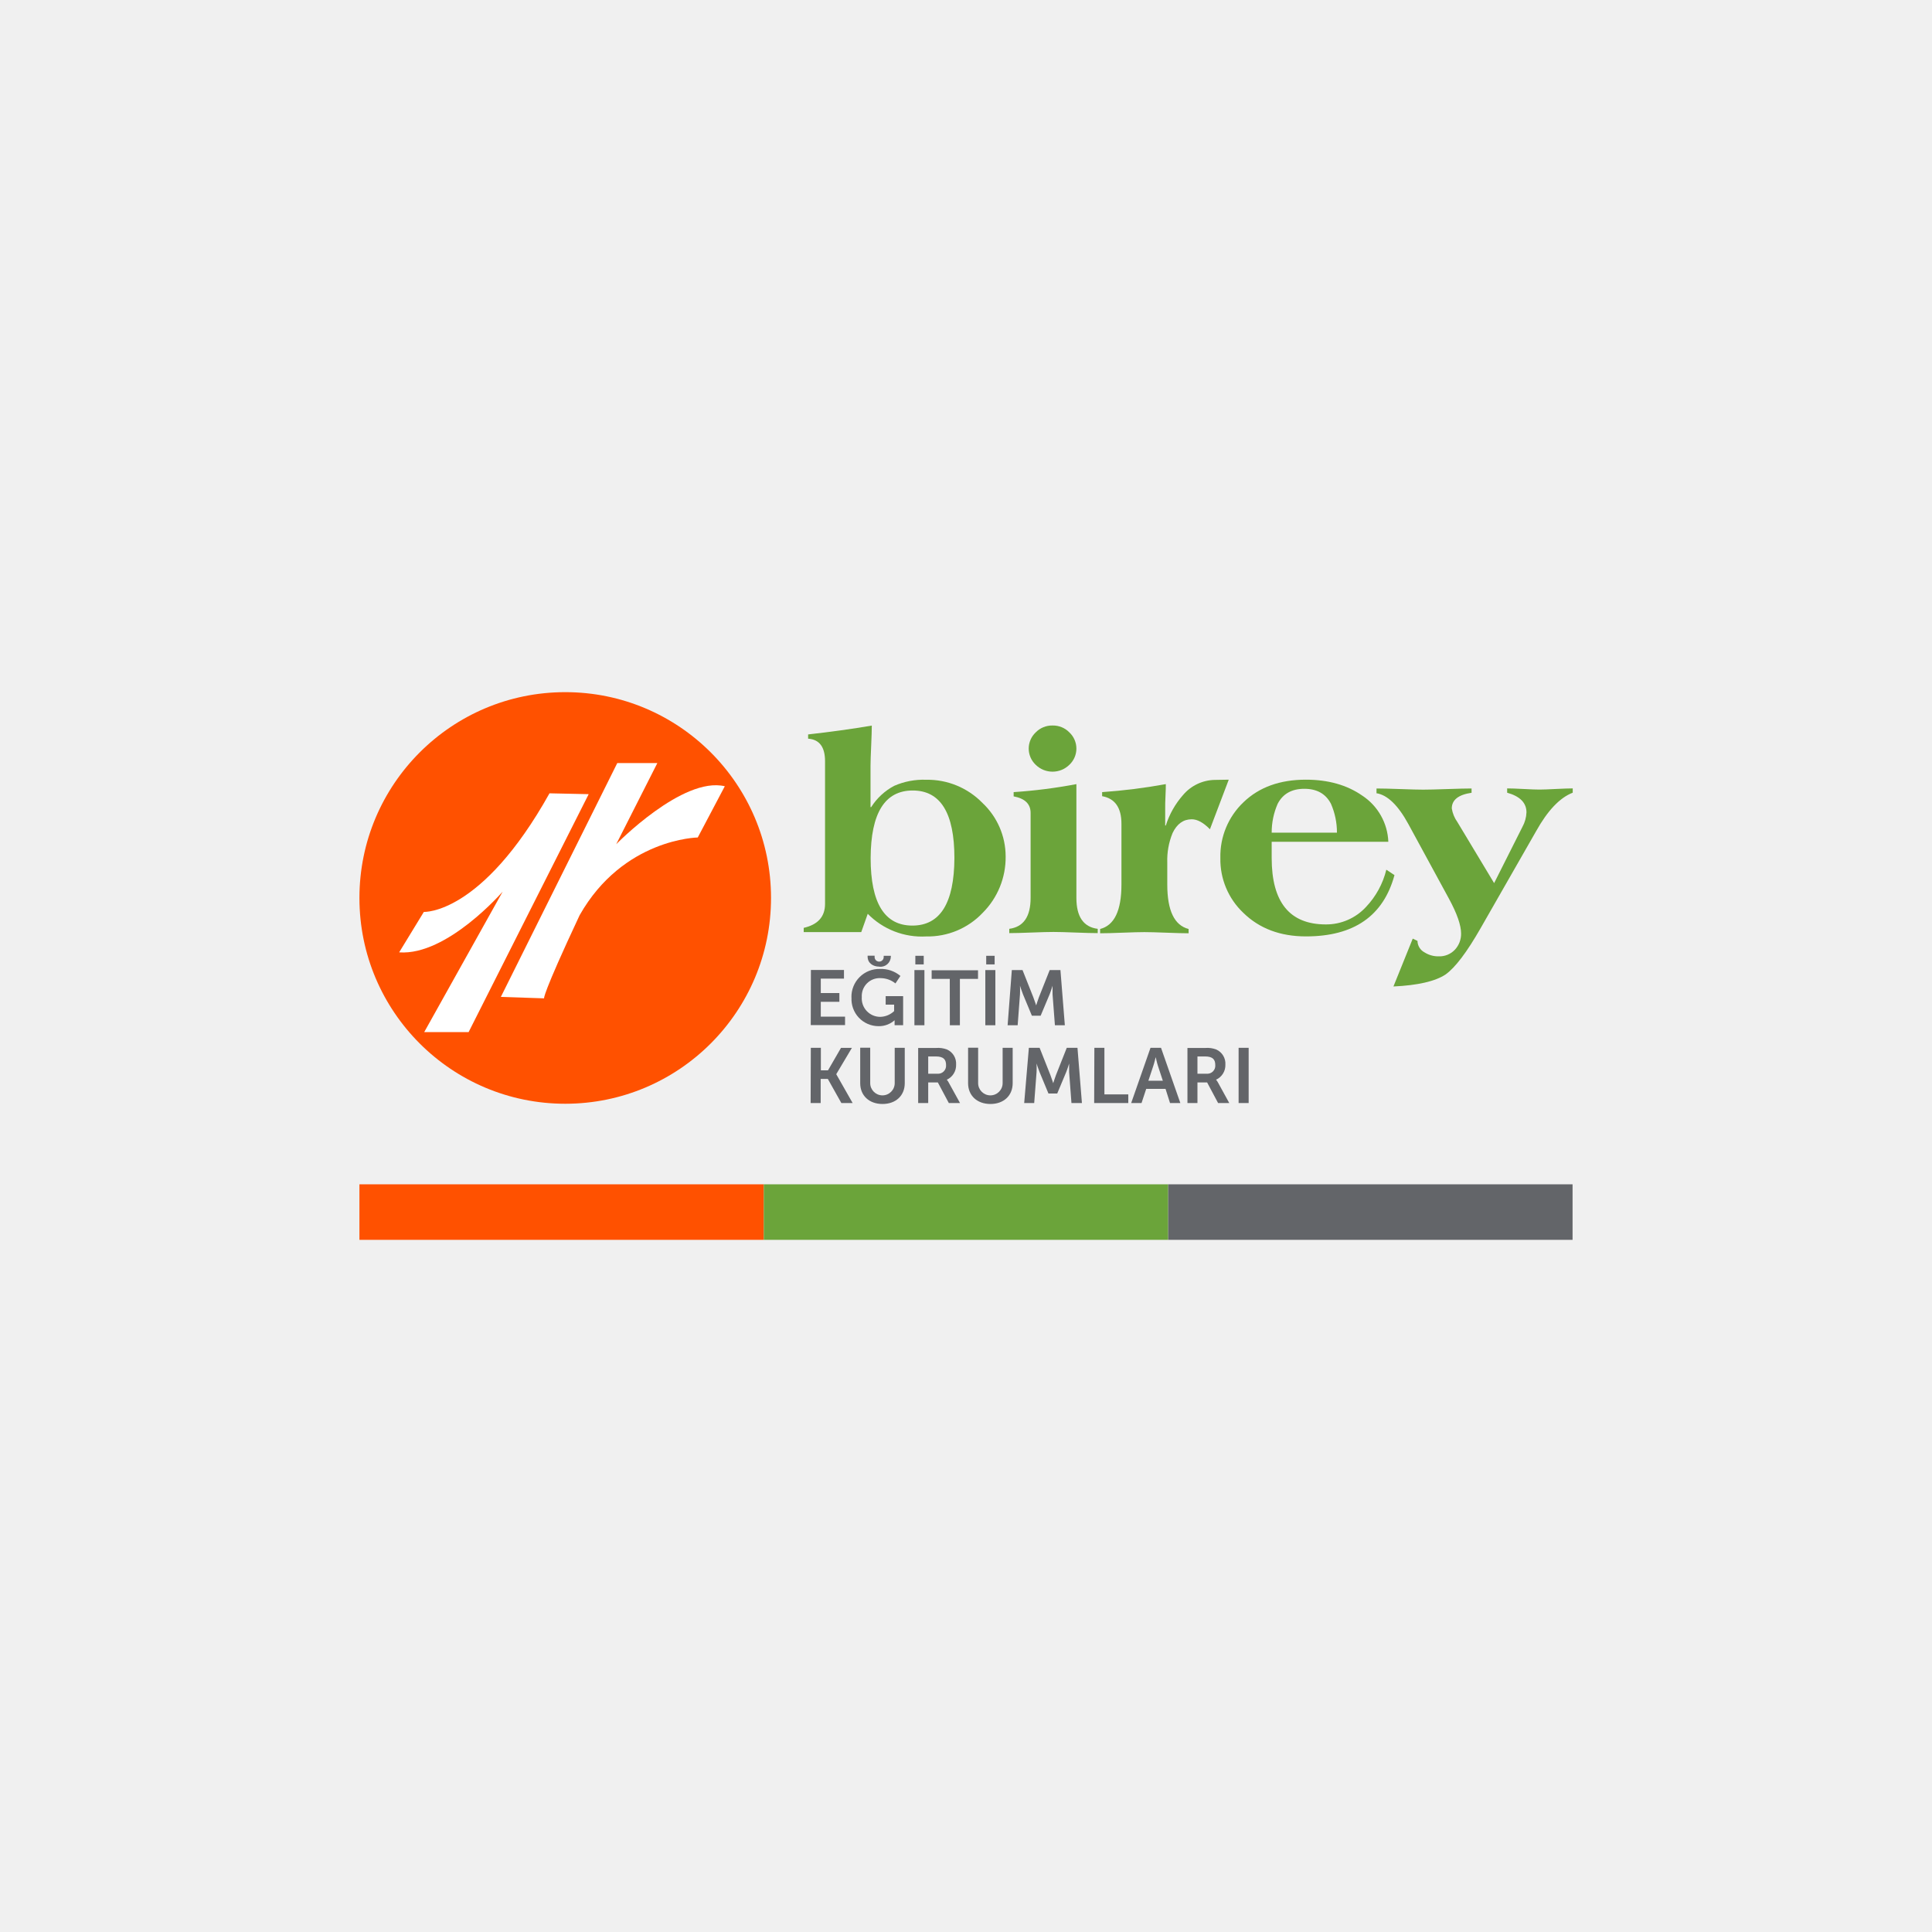
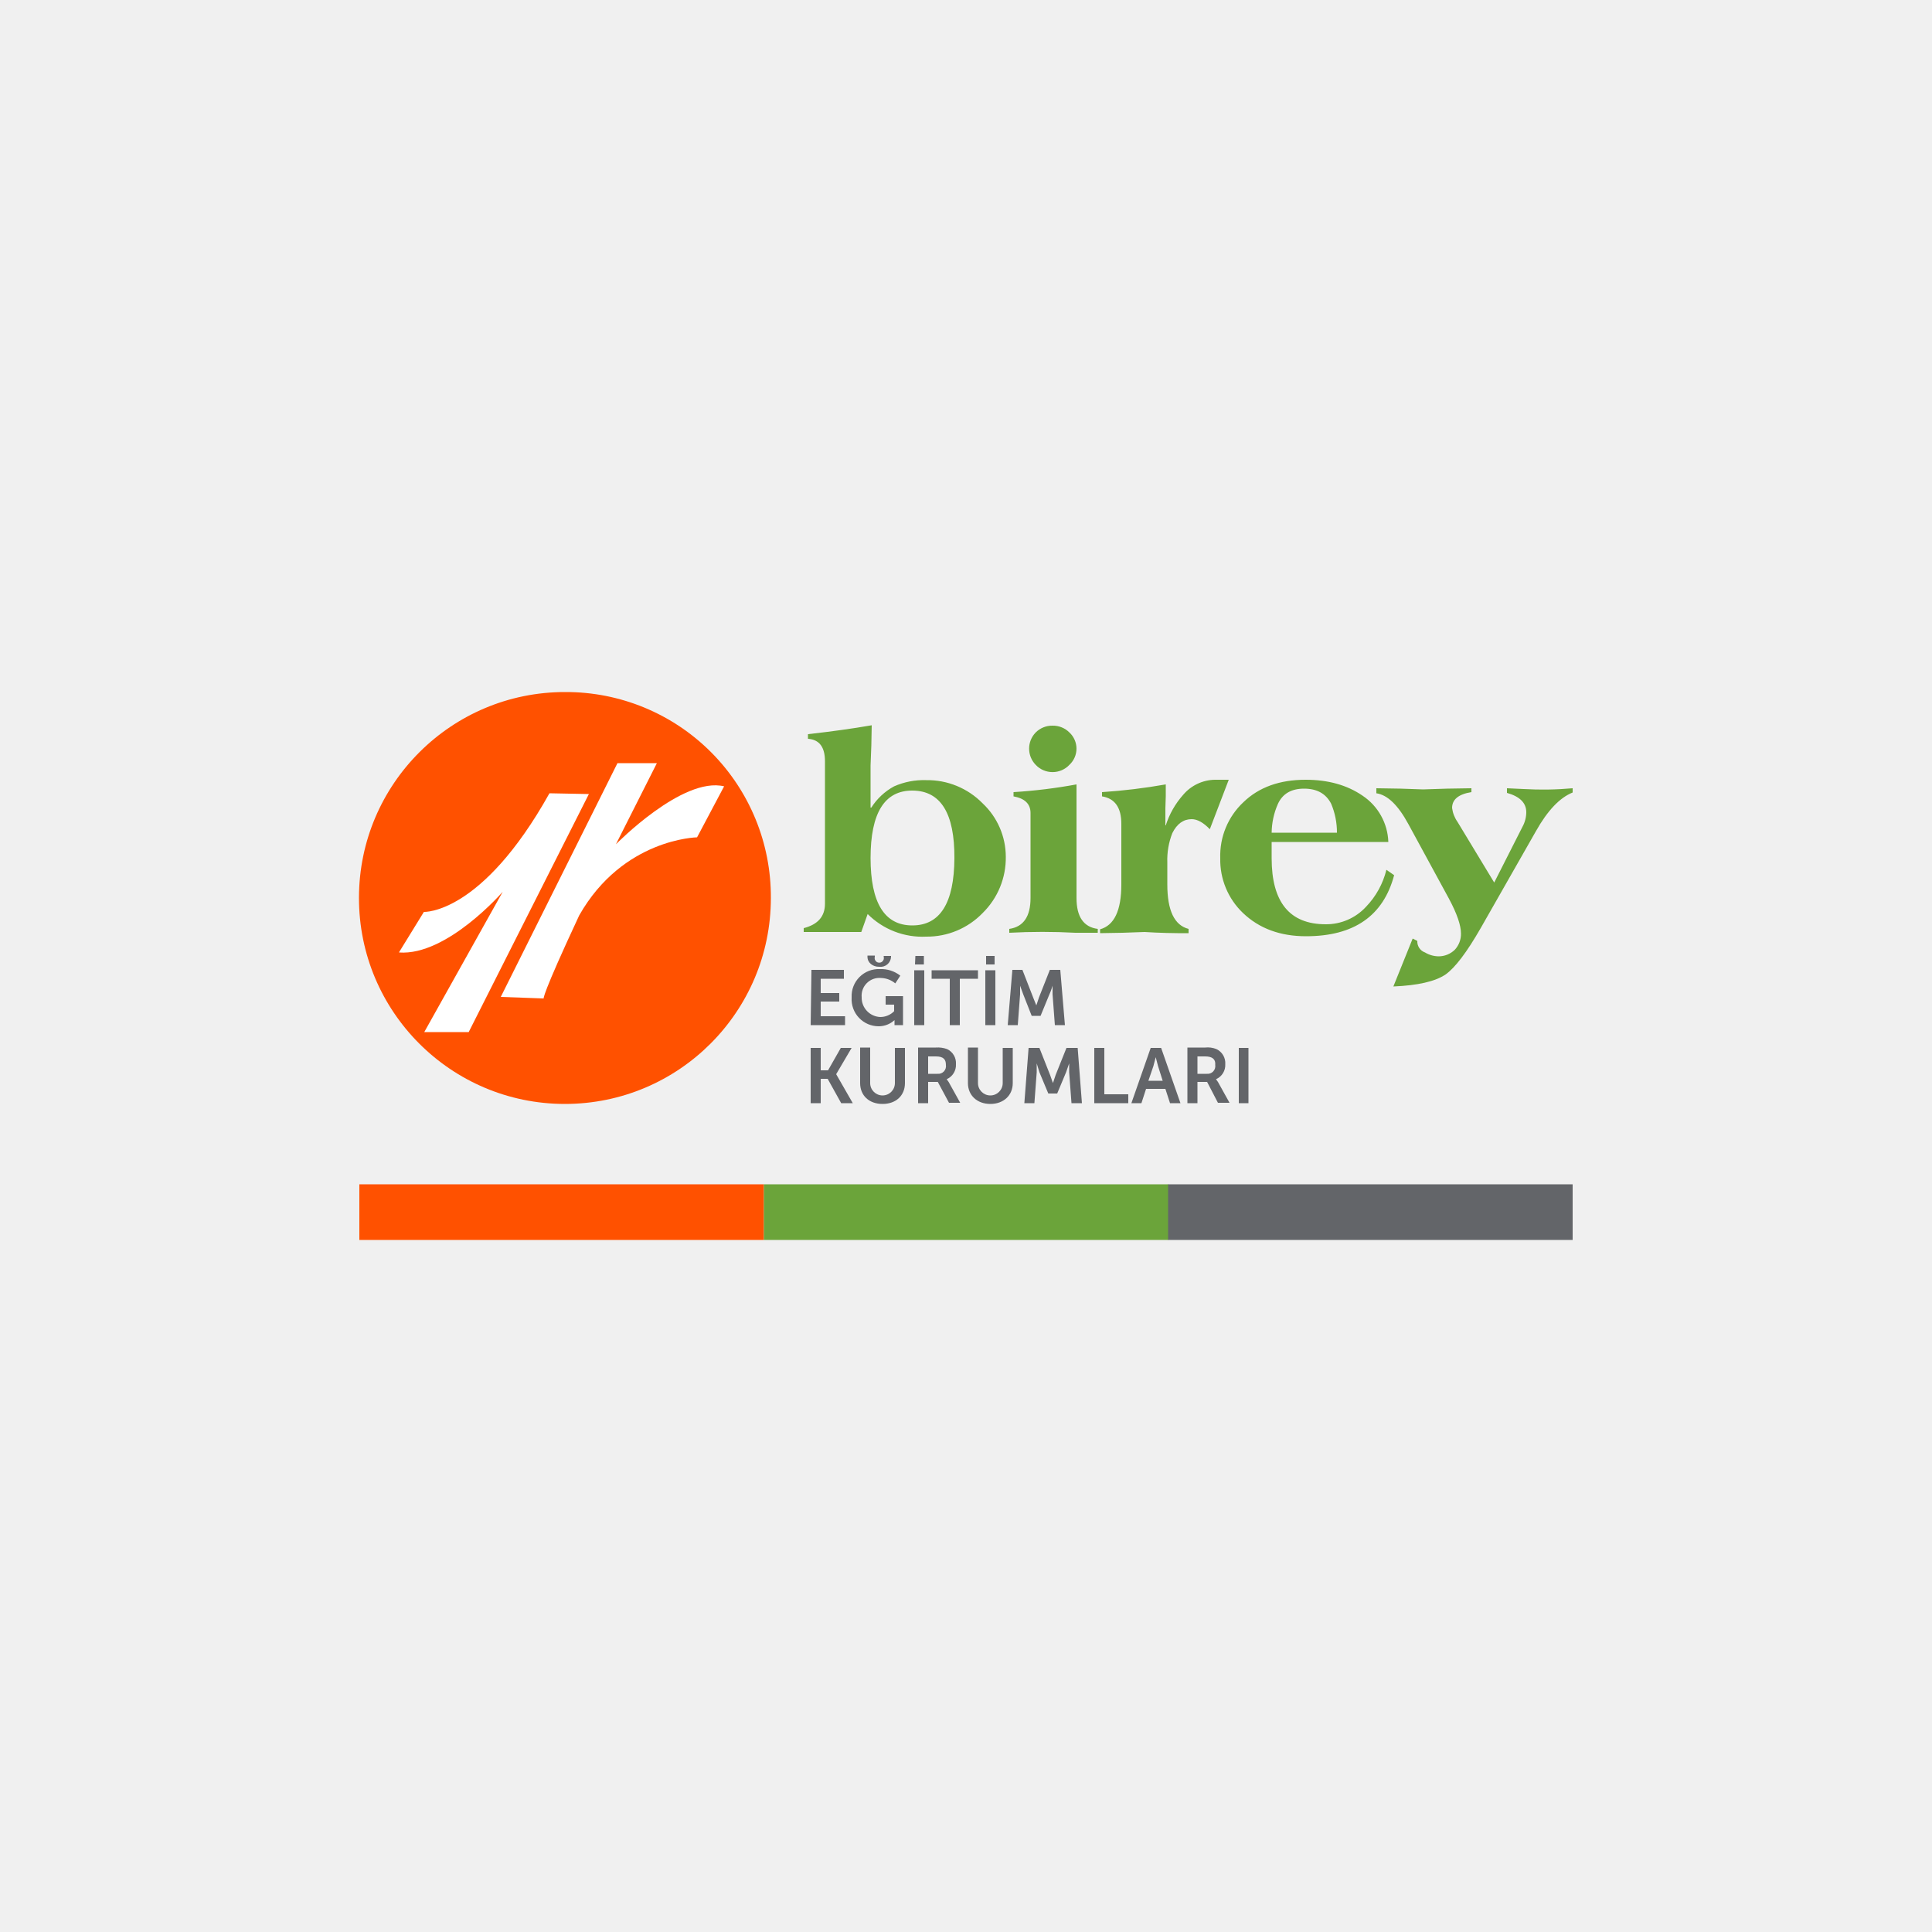
<svg xmlns="http://www.w3.org/2000/svg" id="Layer_1" data-name="Layer 1" viewBox="0 0 500 500">
  <defs>
-     <style>.cls-1{fill:#ff5100;}.cls-2{fill:#6ba43a;}.cls-3{fill:#636569;}.cls-4{fill:#fff;}</style>
+     <style>.cls-1{fill:#ff5100}.cls-2{fill:#6ba43a}.cls-3{fill:#636569}</style>
  </defs>
-   <rect class="cls-1" x="93.02" y="306.5" width="104.65" height="14.37" />
-   <rect class="cls-2" x="197.67" y="306.5" width="104.65" height="14.37" />
-   <rect class="cls-3" x="302.33" y="306.5" width="104.65" height="14.37" />
-   <path class="cls-1" d="M199.54,232.35a53.26,53.26,0,1,1-53.26-53.22,53.24,53.24,0,0,1,53.26,53.22" />
-   <path class="cls-4" d="M103.33,246.42,109.69,236s14.9.84,32.52-30.69l10.14.22-31.07,61.57H109.79l20.3-36.35s-14.38,16.61-26.76,15.72" />
-   <path class="cls-4" d="M129.62,258l30.13-60.52h10.37l-10.64,21s17.18-17.6,28.1-15l-7,13.26S161.27,217,150,236.87c-9.81,20.94-9.19,21.5-9.19,21.5Z" />
-   <path class="cls-2" d="M225.32,222.06q0,17.48,10.8,17.48T247,222.06q0-17.49-10.8-17.48t-10.88,17.48m-.73,14.38-1.7,4.79H208v-1.1c3.68-.84,5.52-2.9,5.52-6.2V197q0-5.53-4.38-5.83v-1.1q8.93-1,16.48-2.29c0,1.13-.06,2.87-.16,5.2s-.17,4.09-.17,5.27v10.63h.17a15.84,15.84,0,0,1,5.94-5.5,18.9,18.9,0,0,1,8.3-1.58,19.84,19.84,0,0,1,14.56,6,19,19,0,0,1,6,13.82,20.28,20.28,0,0,1-5.93,14.61,19.54,19.54,0,0,1-14.62,6.12,19.61,19.61,0,0,1-15.18-5.9" />
-   <path class="cls-2" d="M272.4,187.76a5.9,5.9,0,0,1,4.38,1.81,5.74,5.74,0,0,1,0,8.33,6.22,6.22,0,0,1-8.77,0,5.76,5.76,0,0,1,0-8.33,5.92,5.92,0,0,1,4.39-1.81m6.17,15.12v29.5q0,7.31,5.52,8v1.11q-1.95,0-5.76-.15c-2.55-.1-4.44-.15-5.69-.15s-3.14.05-5.68.15-4.47.15-5.76.15v-1.11q5.52-.73,5.52-8v-22c0-2.31-1.47-3.74-4.39-4.28V205a135.35,135.35,0,0,0,16.24-2.07" />
-   <path class="cls-2" d="M318,201.78l-4.87,12.83q-2.52-2.58-4.71-2.58-3.25,0-4.95,3.54a18.5,18.5,0,0,0-1.38,7.67v5.68q0,10.1,5.52,11.5v1.11c-1.3,0-3.22-.05-5.77-.15s-4.44-.15-5.68-.15-3.14.05-5.68.15-4.47.15-5.77.15v-1.11q5.52-1.39,5.52-11.5V213.21q0-6.27-5-7.16V205a149.88,149.88,0,0,0,16.48-2.07c0,.59,0,1.59-.08,3s-.08,2.49-.08,3.28v4.43h.16a22,22,0,0,1,4.47-7.9,11,11,0,0,1,8.2-3.9Z" />
-   <path class="cls-2" d="M329.13,215.49H346a18.47,18.47,0,0,0-1.54-7.45q-2-3.9-6.9-3.9t-6.91,3.9a18.47,18.47,0,0,0-1.54,7.45m30.2,2.36h-30.2v4.21q0,17.17,14,17.18a14,14,0,0,0,10.39-4.5,21.34,21.34,0,0,0,5.28-9.66l2.11,1.4q-4.31,15.86-22.9,15.86-10,0-16.24-6.12a19,19,0,0,1-5.92-14.16,19.27,19.27,0,0,1,6-14.46q6.06-5.82,16.12-5.82,8.68,0,14.61,4.13a15,15,0,0,1,6.74,11.94" />
-   <path class="cls-2" d="M356.24,205.17v-1.11q2.1,0,6.21.15t5.88.15c1.25,0,3.3-.05,6.17-.15s5-.15,6.34-.15v1.11q-5.11.74-5.12,4.05a8.36,8.36,0,0,0,1.46,3.54l9.5,15.79L394,214a8.43,8.43,0,0,0,1.05-3.76c0-2.46-1.67-4.16-5-5.09v-1.11q1.47,0,4.26.15c1.87.1,3.24.15,4.1.15s2.21-.05,4.18-.15,3.46-.15,4.43-.15v1.11q-5,1.92-9.5,10L383.19,240.2q-5.35,9.36-9.09,12-4,2.65-13.48,3.1l5-12.39,1.22.59a3.44,3.44,0,0,0,1.87,3,6.58,6.58,0,0,0,3.57,1,5.49,5.49,0,0,0,4.26-1.73,6,6,0,0,0,1.59-4.17q0-3.24-3.17-9.07l-10.47-19.25c-2.65-4.87-5.42-7.55-8.28-8" />
-   <path class="cls-3" d="M320.55,285.46h2.6V271.17h-2.6Zm-10.65-7.58v-4.47h2c2,0,2.61.84,2.61,2.21a2.07,2.07,0,0,1-2.25,2.26Zm-2.59,7.58h2.59v-5.33h2.5l2.84,5.33h2.89l-2.93-5.33a3.2,3.2,0,0,0-.49-.7v0a4.13,4.13,0,0,0,2.42-3.91,4,4,0,0,0-2.34-3.9,6.43,6.43,0,0,0-2.87-.41h-4.61Zm-8.2-11.81s.31,1.41.57,2.21l1.26,3.83H297.2l1.27-3.83c.28-.8.6-2.21.6-2.21Zm3.69,11.81h2.67l-5-14.29h-2.72l-5,14.29h2.68l1.21-3.66h5Zm-19.63,0H292v-2.23h-6.18V271.17h-2.6Zm-18.11,0h2.59l.61-8c.06-.94,0-2.23,0-2.23h0s.44,1.41.78,2.23l2.3,5.54h2.27l2.32-5.54c.34-.82.76-2.21.76-2.21h0s0,1.27,0,2.21l.6,8H280l-1.15-14.29h-2.77l-2.8,7.07c-.32.85-.71,2.09-.71,2.09h0s-.4-1.24-.72-2.09l-2.8-7.07h-2.78Zm-14.52-5.13c0,3.2,2.32,5.38,5.78,5.38s5.76-2.18,5.76-5.38v-9.16h-2.6v9.14a3.17,3.17,0,0,1-6.34,0v-9.16h-2.6Zm-10.32-2.45v-4.47h2c2,0,2.62.84,2.62,2.21a2.08,2.08,0,0,1-2.26,2.26Zm-2.6,7.58h2.6v-5.33h2.49l2.84,5.33h2.9l-2.94-5.33a3.47,3.47,0,0,0-.48-.7v0a4.12,4.12,0,0,0,2.41-3.91,4,4,0,0,0-2.33-3.9,6.49,6.49,0,0,0-2.88-.41h-4.61Zm-15-5.13c0,3.2,2.31,5.38,5.77,5.38s5.76-2.18,5.76-5.38v-9.16h-2.6v9.14a3.17,3.17,0,0,1-6.34,0v-9.16h-2.59Zm-12.83,5.13h2.6v-6.24h1.85l3.5,6.24h2.92L216.42,278v0l4.05-6.81h-2.82L214.29,277h-1.85v-5.82h-2.6Z" />
-   <path class="cls-3" d="M260.77,265.33h2.6l.6-8c.06-1,0-2.24,0-2.24h0s.44,1.41.78,2.24l2.3,5.53h2.27l2.32-5.53c.34-.83.76-2.22.76-2.22h0s0,1.27,0,2.22l.61,8h2.57l-1.14-14.28h-2.78l-2.8,7.06c-.32.85-.7,2.09-.7,2.09h0s-.41-1.24-.73-2.09l-2.8-7.06h-2.77Zm-5.54-15.74h2.18v-2.23h-2.18ZM255,265.33h2.6V251.05H255Zm-9.18,0h2.6v-12h4.69v-2.23h-12v2.23h4.69Zm-8.93-15.74h2.17v-2.23h-2.17Zm-.24,15.74h2.59V251.05h-2.59Zm-9.1-15.15a2.68,2.68,0,0,0,3-2.58v-.24H228.7v.22a1.18,1.18,0,1,1-2.35,0v-.24h-1.81v.24c0,1.67,1.4,2.58,3,2.58m-7.17,8a7,7,0,0,0,7,7.41,6.06,6.06,0,0,0,4.15-1.53h0s0,.3,0,.6v.68h2.21v-7.52h-4.52V260h2.19v1.67a5.38,5.38,0,0,1-3.58,1.49,4.77,4.77,0,0,1-4.79-5.11,4.63,4.63,0,0,1,4.91-4.91,6.15,6.15,0,0,1,3.8,1.37l1.29-1.94a7.78,7.78,0,0,0-5.31-1.81,7.21,7.21,0,0,0-7.37,7.37m-10.53,7.16h8.88V263.1h-6.28v-3.84h4.81V257h-4.81v-3.74h6v-2.23h-8.56Z" />
+   <path d="M93 306.5h104.7v14.4H93z" class="cls-1" />
+   <path d="M197.7 306.5h104.7v14.4H197.7z" class="cls-2" />
+   <path d="M302.3 306.5H407v14.4H302.3z" class="cls-3" />
+   <path d="M199.5 232.4a53.3 53.3 0 1 1-53.2-53.3 53 53 0 0 1 53.2 53.3" class="cls-1" />
+   <path d="m103.3 246.4 6.4-10.4s14.9.8 32.5-30.7l10.2.2-31.1 61.6h-11.5l20.3-36.3s-14.4 16.6-26.8 15.7m26.3 11.5 30.2-60.5H170l-10.6 21s17.2-17.6 28-15l-7 13.2s-19.2.3-30.5 20.2c-9.8 21-9.2 21.5-9.2 21.5Z" style="fill:#fff" />
+   <path d="M225.3 222q0 17.5 10.8 17.5t10.9-17.4-10.8-17.5-10.9 17.5m-.7 14.3-1.7 4.8H208v-1q5.5-1.4 5.5-6.3V197q0-5.5-4.4-5.8V190q9-1 16.5-2.3l-.1 5.2-.2 5.2V209h.2a16 16 0 0 1 5.9-5.5 19 19 0 0 1 8.3-1.6 20 20 0 0 1 14.6 6 19 19 0 0 1 6 13.8 20 20 0 0 1-6 14.6 20 20 0 0 1-14.6 6.1 20 20 0 0 1-15.2-5.9m47.9-48.7a6 6 0 0 1 4.4 1.8 5.7 5.7 0 0 1 0 8.3 6 6 0 0 1-8.8 0 6 6 0 0 1 0-8.3 6 6 0 0 1 4.4-1.8m6.2 15v29.6q0 7.3 5.5 8v1h-5.8a160 160 0 0 0-17.1 0v-1q5.5-.8 5.5-8v-22q0-3.5-4.4-4.3V205a135 135 0 0 0 16.3-2m39.4-1.2-4.9 12.8q-2.5-2.6-4.7-2.6-3.2 0-5 3.6a19 19 0 0 0-1.3 7.6v5.7q0 10.1 5.5 11.5v1.1a160 160 0 0 1-11.4-.3l-5.7.2-5.8.1v-1q5.5-1.5 5.5-11.6v-15.7q0-6.3-5-7.1V205a150 150 0 0 0 16.5-2v3l-.1 3.2v4.4h.1a22 22 0 0 1 4.5-7.9 11 11 0 0 1 8.2-3.9Zm11.1 13.7H346a19 19 0 0 0-1.5-7.5q-2-3.9-7-3.9t-6.8 4a19 19 0 0 0-1.6 7.4m30.2 2.4h-30.2v4.2q0 17.1 14 17.1a14 14 0 0 0 10.4-4.5 21 21 0 0 0 5.3-9.6l2 1.4q-4.2 15.8-22.8 15.8-10 0-16.3-6a19 19 0 0 1-5.9-14.2 19 19 0 0 1 6-14.5q6-5.8 16.1-5.8 8.7 0 14.7 4.1a15 15 0 0 1 6.7 12" class="cls-2" />
+   <path d="M356.2 205.2V204l6.3.1 5.8.2 6.2-.2 6.3-.1v1q-5 .8-5 4.1a8 8 0 0 0 1.4 3.6l9.5 15.7L394 214a8 8 0 0 0 1-3.8q0-3.6-5-5V204l4.3.2a86 86 0 0 0 12.7-.2v1.1q-5 2-9.5 10l-14.3 25.1q-5.4 9.4-9.1 12-4 2.7-13.5 3.1l5-12.4 1.2.6a3 3 0 0 0 2 3 7 7 0 0 0 3.5 1 6 6 0 0 0 4.2-1.7 6 6 0 0 0 1.6-4.2q0-3.2-3.1-9l-10.5-19.3q-4-7.4-8.3-8" class="cls-2" />
+   <path d="M320.6 285.5h2.5v-14.3h-2.5Zm-10.7-7.6v-4.5h2q2.8 0 2.6 2.2a2 2 0 0 1-2.2 2.3Zm-2.6 7.6h2.6V280h2.5l2.8 5.4h3l-3-5.4-.5-.7a4 4 0 0 0 2.4-3.9 4 4 0 0 0-2.3-3.9 6 6 0 0 0-2.9-.4h-4.6Zm-8.2-11.9.6 2.3 1.2 3.8h-3.7l1.3-3.8zm3.7 11.9h2.7l-5-14.3h-2.7l-5 14.3h2.6l1.2-3.7h5Zm-19.6 0h8.8v-2.3h-6.2v-12h-2.6Zm-18.1 0h2.6l.6-8v-2.3l.7 2.3 2.3 5.5h2.3l2.3-5.5.8-2.3v2.3l.6 8h2.7l-1.1-14.3H276l-2.8 7-.7 2.1-.7-2-2.8-7.1h-2.8Zm-14.6-5.2c0 3.2 2.4 5.4 5.8 5.4s5.8-2.2 5.8-5.4v-9.1h-2.6v9.1a3.2 3.2 0 0 1-6.4 0v-9.2h-2.6Zm-10.3-2.4v-4.5h2c2 0 2.6.8 2.6 2.2a2 2 0 0 1-2.2 2.3Zm-2.6 7.6h2.6V280h2.5l2.9 5.4h2.9l-3-5.4-.5-.7a4 4 0 0 0 2.4-3.9 4 4 0 0 0-2.3-3.9 7 7 0 0 0-2.9-.4h-4.6Zm-15-5.2c0 3.2 2.3 5.4 5.8 5.4s5.8-2.2 5.8-5.4v-9.1h-2.6v9.1a3.2 3.2 0 0 1-6.4 0v-9.2h-2.6Zm-12.8 5.2h2.6v-6.3h1.8l3.5 6.3h3l-4.3-7.5 4-6.8h-2.8l-3.3 5.8h-1.9v-5.8h-2.6Zm51-20.2h2.6l.6-8v-2.2l.8 2.2 2.2 5.6h2.3l2.3-5.6c.4-.8.8-2.2.8-2.2v2.2l.6 8h2.6l-1.2-14.3h-2.7l-2.8 7.1-.7 2.1-.8-2-2.8-7.2H262Zm-5.6-15.7h2.2v-2.2h-2.2Zm-.2 15.7h2.6v-14.2H255Zm-9.2 0h2.6v-12h4.7v-2.2h-12v2.2h4.7Zm-9-15.7h2.3v-2.2h-2.2Zm-.2 15.7h2.6v-14.2h-2.6Zm-9-15.1a2.7 2.7 0 0 0 3-2.6v-.2h-1.9v.2a1.2 1.2 0 1 1-2.3 0v-.3h-1.9v.3c0 1.6 1.4 2.6 3 2.6m-7.1 8a7 7 0 0 0 7 7.4 6 6 0 0 0 4.1-1.6s0 .3 0 .6v.7h2.2v-7.5h-4.5v2.2h2.2v1.7a5 5 0 0 1-3.6 1.5 5 5 0 0 1-4.8-5.1 4.6 4.6 0 0 1 5-5 6 6 0 0 1 3.7 1.4l1.3-2a8 8 0 0 0-5.3-1.7 7 7 0 0 0-7.3 7.3m-10.6 7.2h8.9V263h-6.3v-3.8h4.8V257h-4.8v-3.7h6V251H210Z" class="cls-3" />
</svg>
